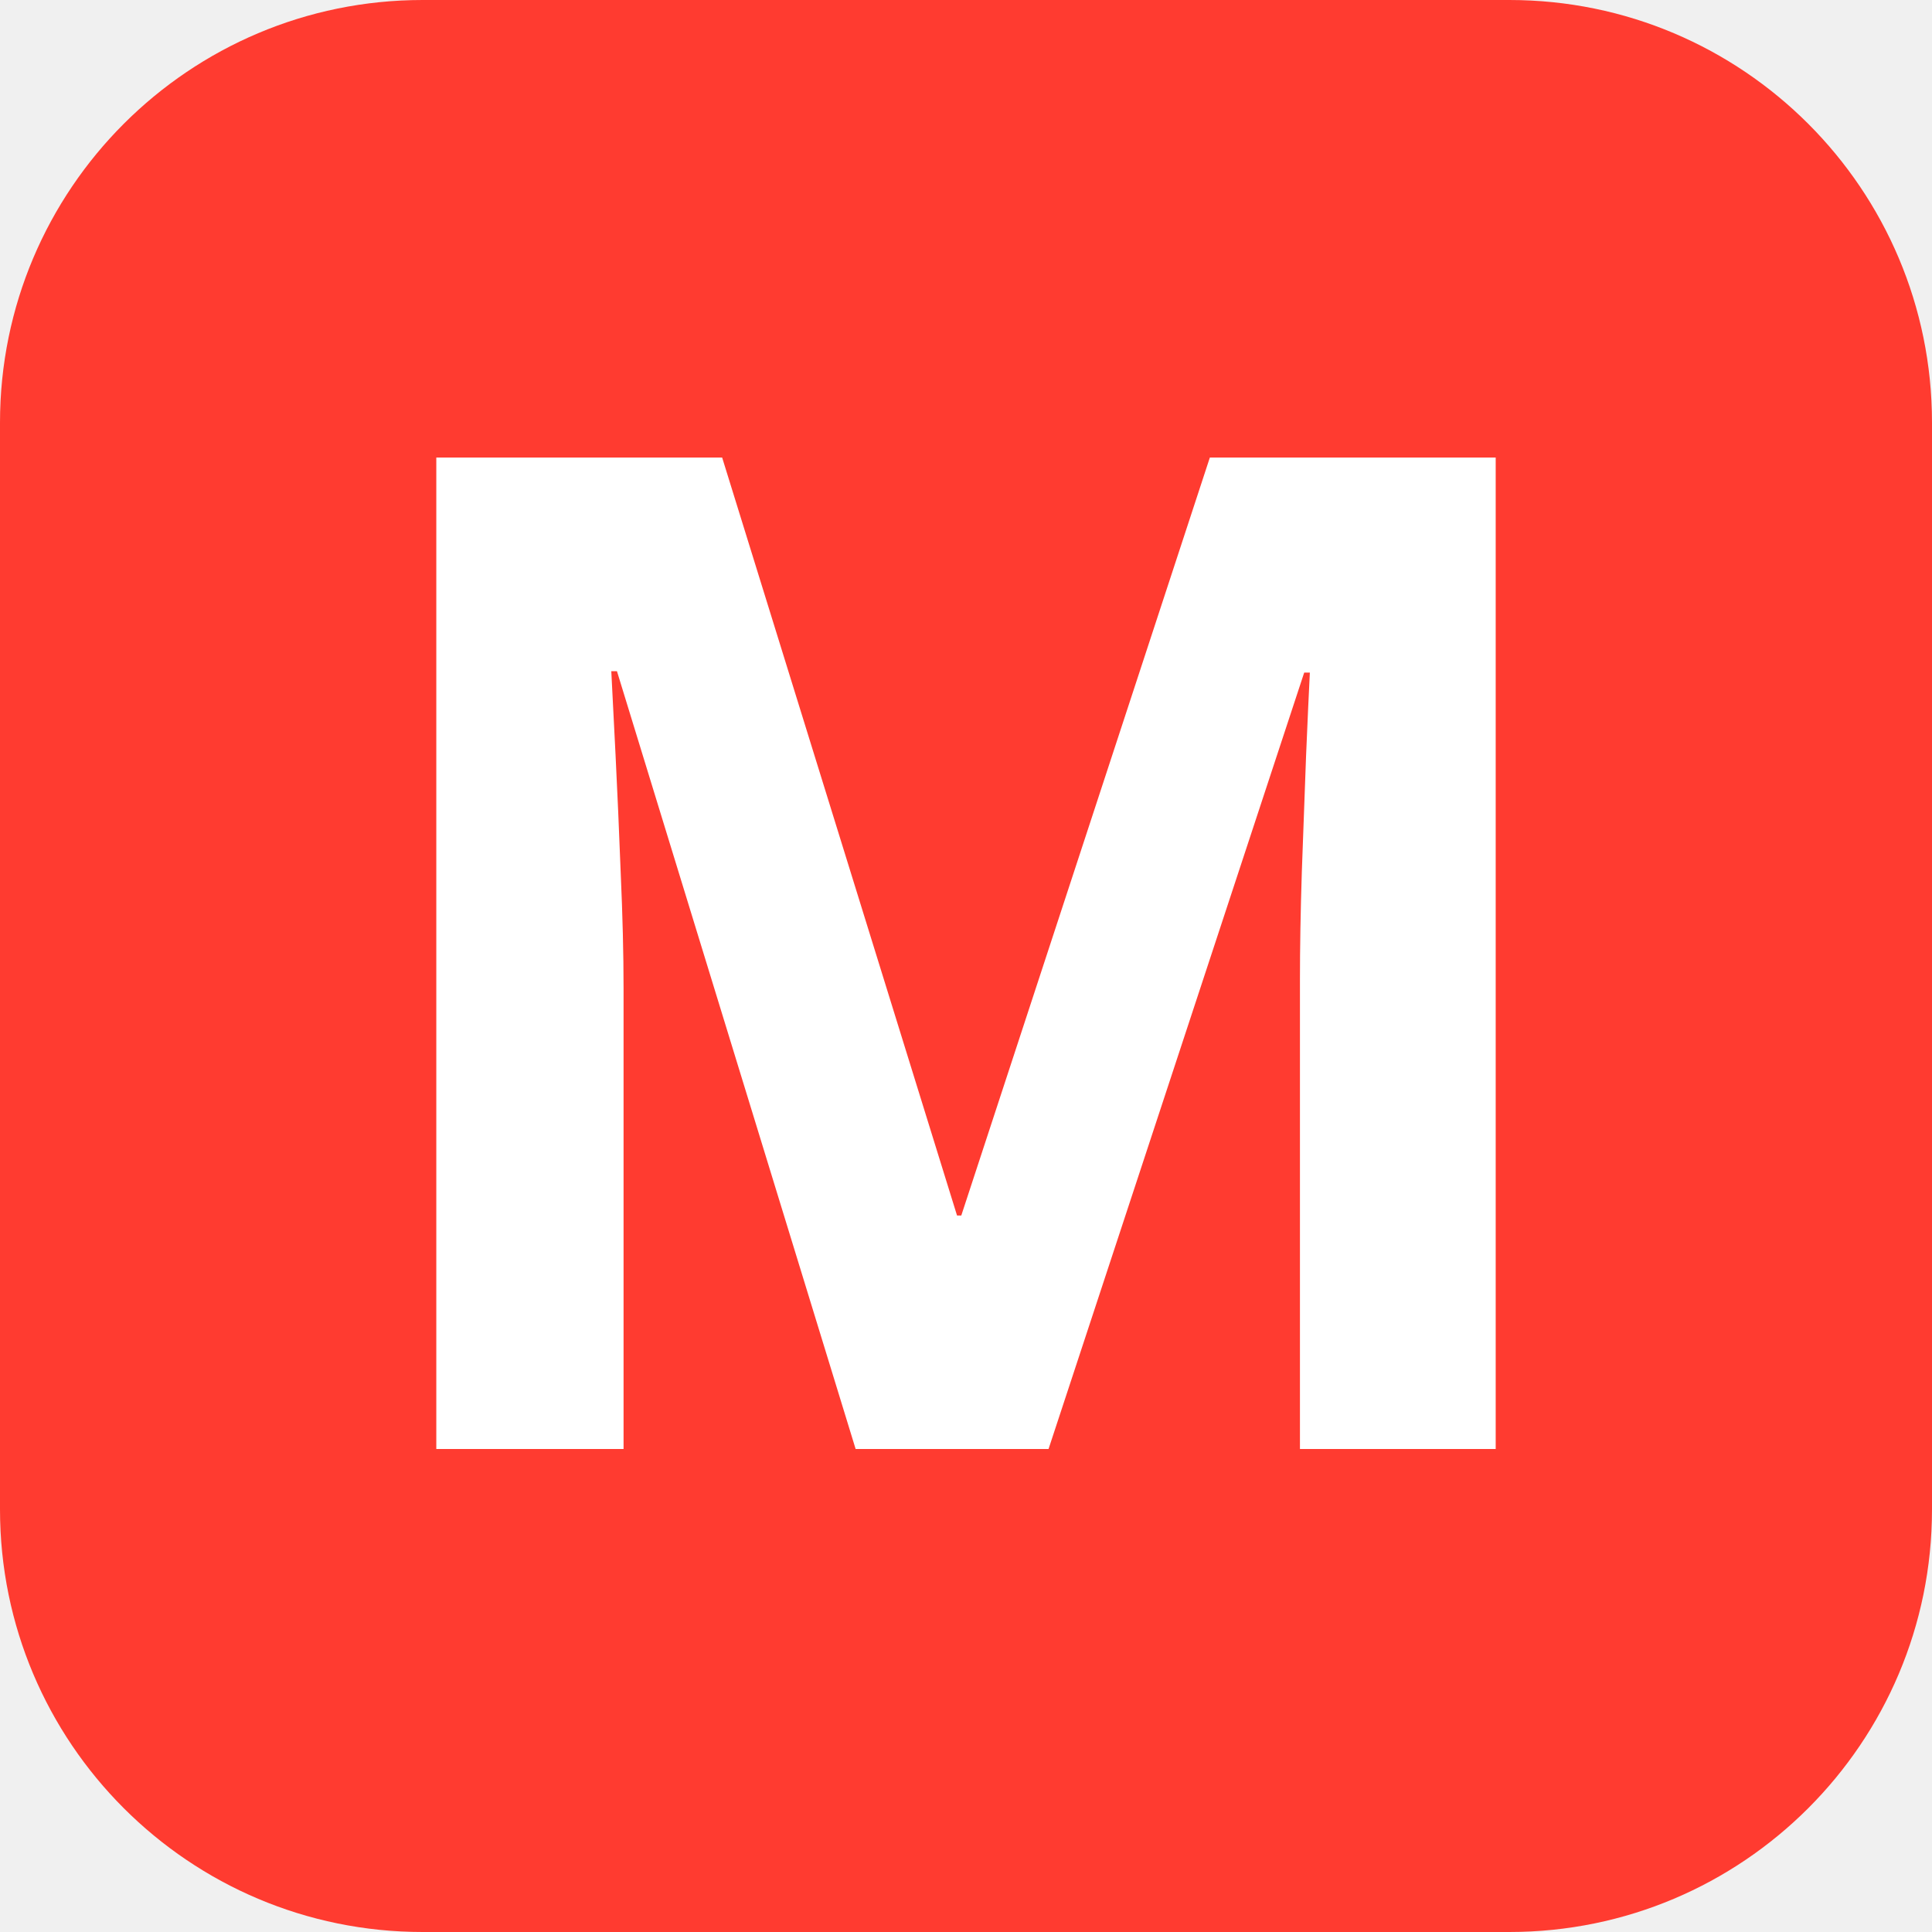
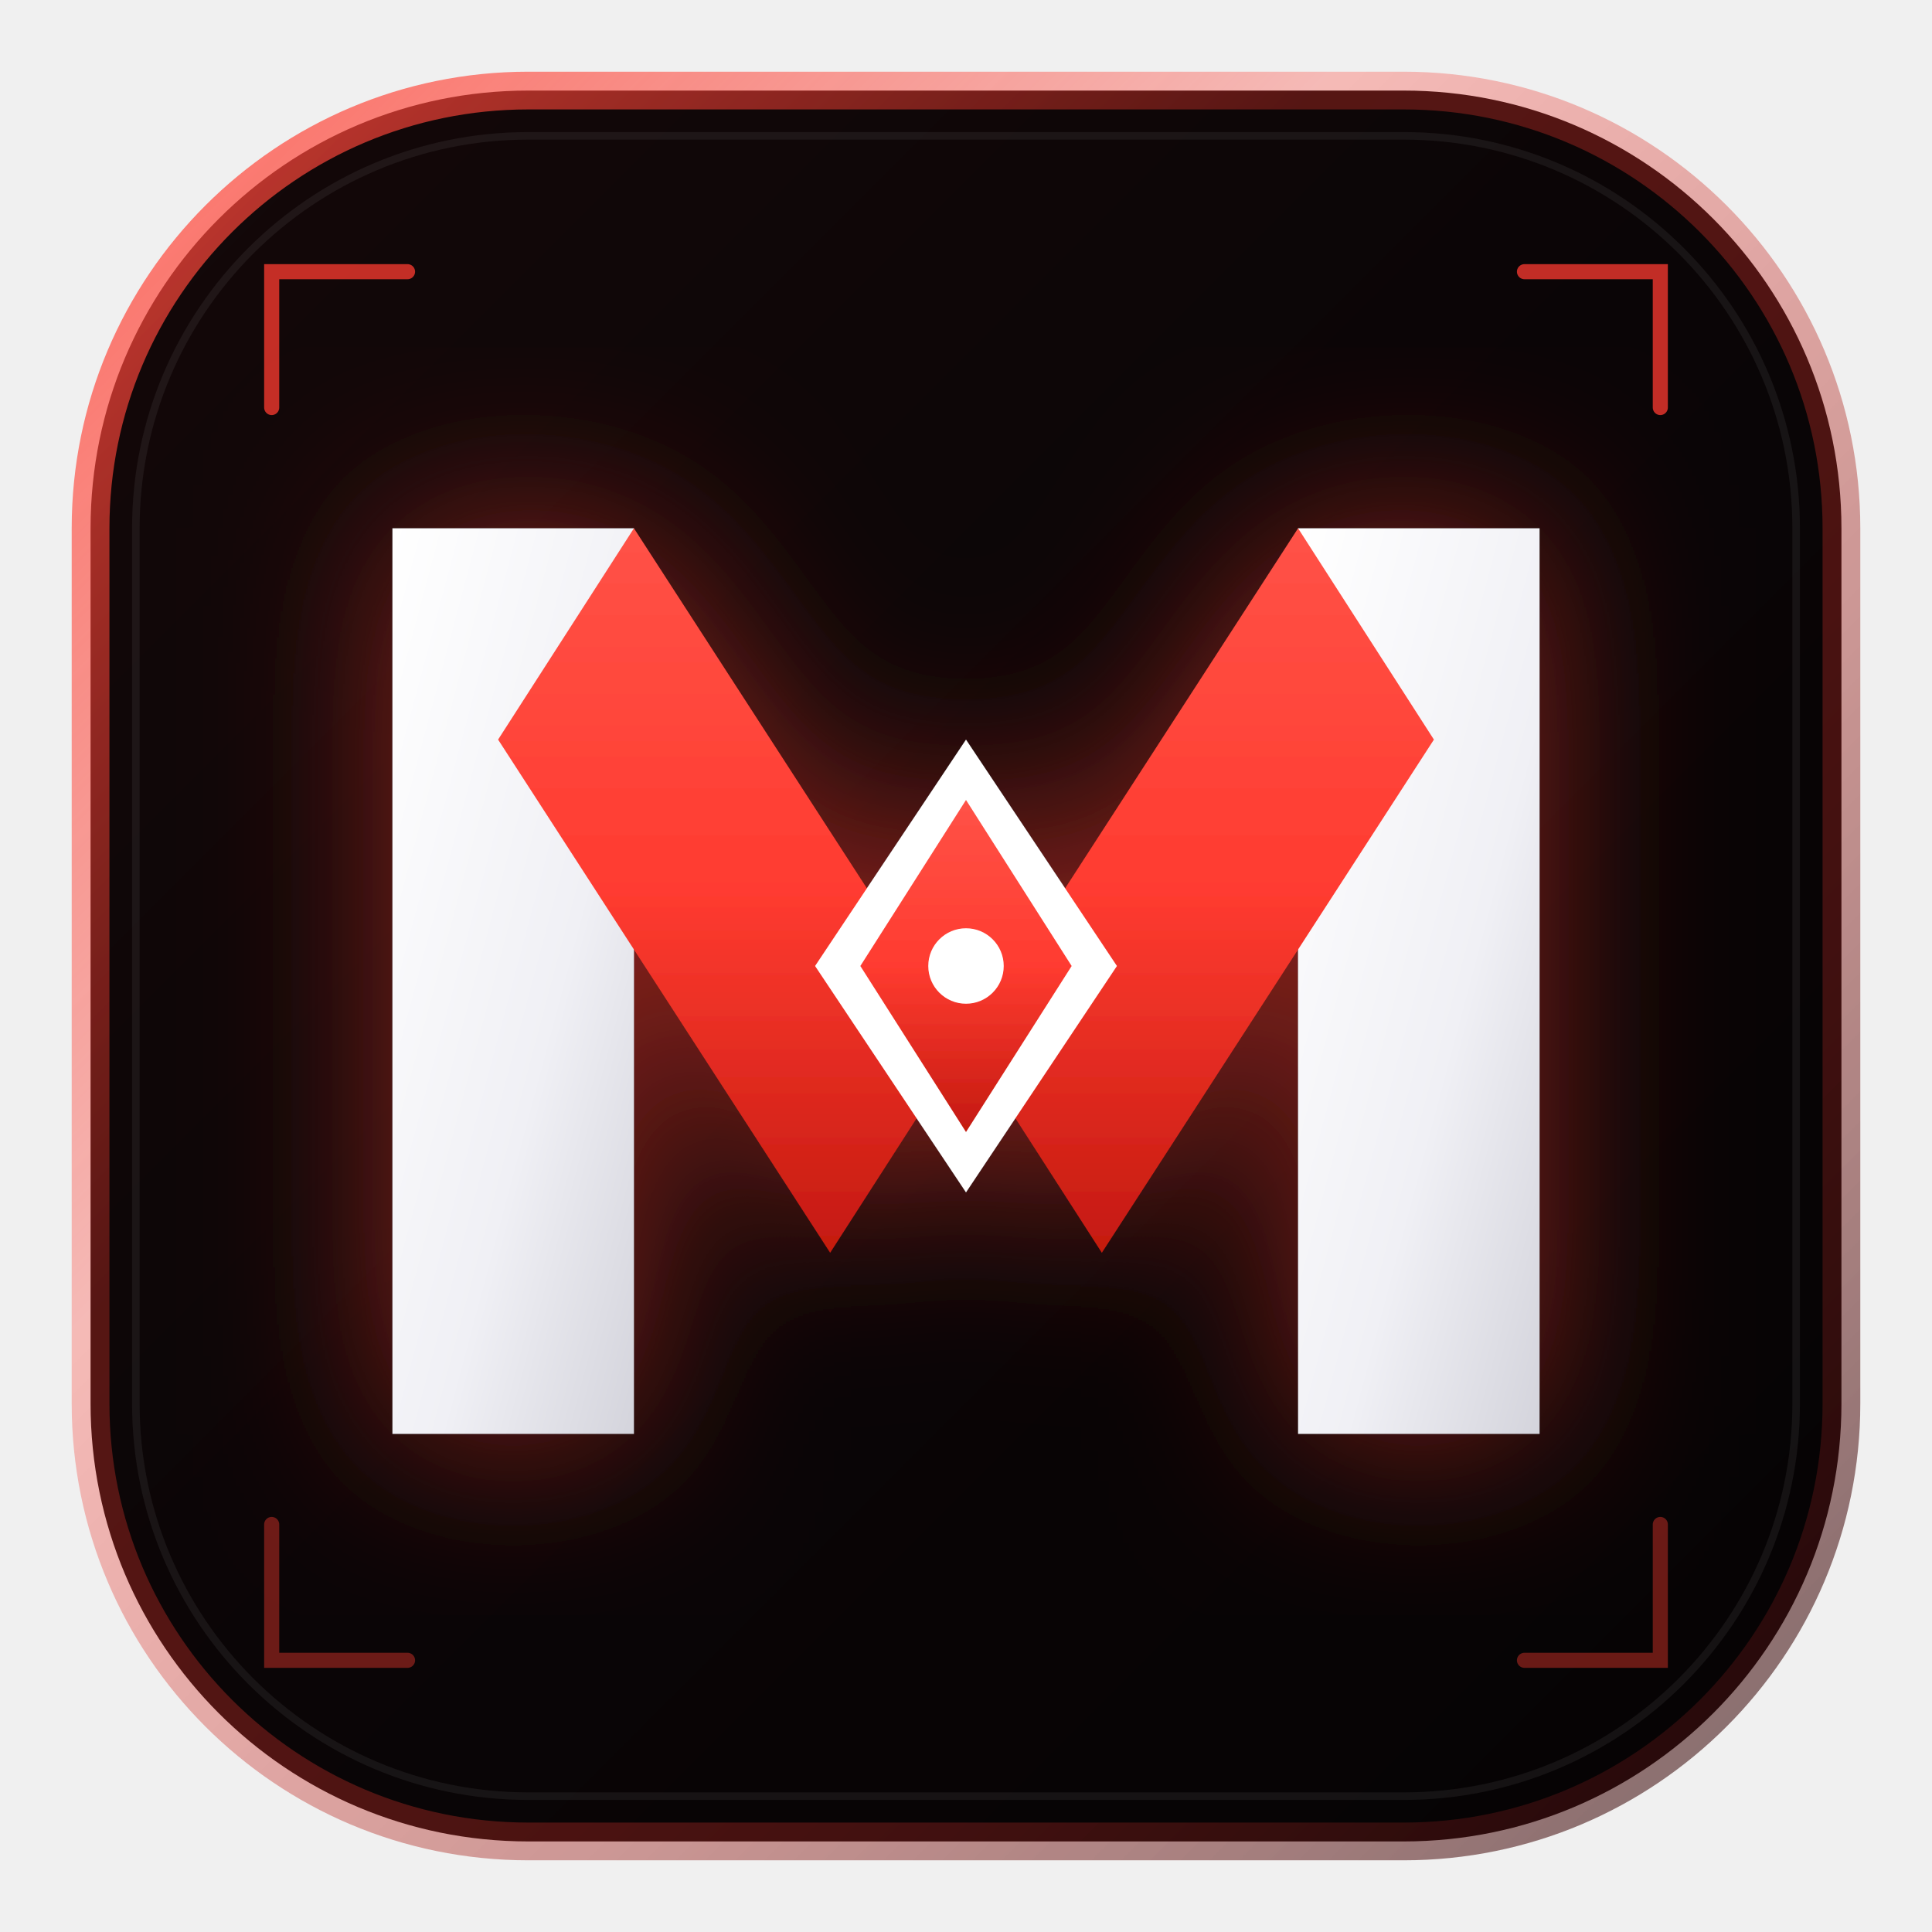
- <svg xmlns="http://www.w3.org/2000/svg" viewBox="0 0 64 64">
-   <rect width="64" height="64" rx="14" fill="#ff3b30" />
-   <text x="32" y="48" text-anchor="middle" font-family="Anton,Impact,'Arial Narrow',sans-serif" font-weight="700" font-size="46" fill="#fff">M</text>
+ <svg xmlns="http://www.w3.org/2000/svg" viewBox="0 0 512 512" width="512" height="512">
+   <defs>
+     <linearGradient id="bgGrad" x1="0%" y1="0%" x2="100%" y2="100%">
+       <stop offset="0%" stop-color="#140809" />
+       <stop offset="50%" stop-color="#0a0506" />
+       <stop offset="100%" stop-color="#050304" />
+     </linearGradient>
+     <linearGradient id="rimGrad" x1="0%" y1="0%" x2="100%" y2="100%">
+       <stop offset="0%" stop-color="#ff4b3e" stop-opacity="0.8" />
+       <stop offset="35%" stop-color="#ff3b30" stop-opacity="0.3" />
+       <stop offset="100%" stop-color="#2a0a0c" stop-opacity="0.6" />
+     </linearGradient>
+     <linearGradient id="mCrimson" x1="0%" y1="0%" x2="0%" y2="100%">
+       <stop offset="0%" stop-color="#ff5247" />
+       <stop offset="50%" stop-color="#ff3b30" />
+       <stop offset="100%" stop-color="#c41a10" />
+     </linearGradient>
+     <linearGradient id="mWhite" x1="0%" y1="0%" x2="100%" y2="100%">
+       <stop offset="0%" stop-color="#ffffff" />
+       <stop offset="60%" stop-color="#f0f0f5" />
+       <stop offset="100%" stop-color="#d4d4dc" />
+     </linearGradient>
+     <radialGradient id="coreGlow" cx="50%" cy="50%" r="50%">
+       <stop offset="0%" stop-color="#ff3b30" stop-opacity="0.45" />
+       <stop offset="60%" stop-color="#ff3b30" stop-opacity="0.12" />
+       <stop offset="100%" stop-color="#ff3b30" stop-opacity="0" />
+     </radialGradient>
+     <filter id="mShadow" x="-20%" y="-20%" width="140%" height="140%">
+       <feDropShadow dx="0" dy="12" stdDeviation="16" flood-color="#000000" flood-opacity="0.85" />
+       <feDropShadow dx="0" dy="0" stdDeviation="24" flood-color="#ff3b30" flood-opacity="0.5" />
+     </filter>
+   </defs>
+   <circle cx="256" cy="256" r="230" fill="url(#coreGlow)" />
+   <rect x="24" y="24" width="464" height="464" rx="116" fill="url(#bgGrad)" stroke="url(#rimGrad)" stroke-width="10" />
+   <rect x="36" y="36" width="440" height="440" rx="104" fill="none" stroke="rgba(255,255,255,0.06)" stroke-width="2" />
+   <g filter="url(#mShadow)">
+     <path d="M 104 380 L 104 140 L 168 140 L 168 380 Z" fill="url(#mWhite)" />
+     <path d="M 344 380 L 344 140 L 408 140 L 408 380 Z" fill="url(#mWhite)" />
+     <path d="M 168 140 L 256 276 L 220 332 L 132 196 Z" fill="url(#mCrimson)" />
+     <path d="M 344 140 L 256 276 L 292 332 L 380 196 Z" fill="url(#mCrimson)" />
+     <polygon points="256,196 296,256 256,316 216,256" fill="#ffffff" />
+     <polygon points="256,212 284,256 256,300 228,256" fill="url(#mCrimson)" />
+     <circle cx="256" cy="256" r="10" fill="#ffffff" />
+   </g>
+   <path d="M 72 108 L 72 72 L 108 72" fill="none" stroke="#ff3b30" stroke-width="4" stroke-linecap="round" opacity="0.75" />
+   <path d="M 440 108 L 440 72 L 404 72" fill="none" stroke="#ff3b30" stroke-width="4" stroke-linecap="round" opacity="0.75" />
+   <path d="M 72 404 L 72 440 L 108 440" fill="none" stroke="#ff3b30" stroke-width="4" stroke-linecap="round" opacity="0.4" />
+   <path d="M 440 404 L 440 440 L 404 440" fill="none" stroke="#ff3b30" stroke-width="4" stroke-linecap="round" opacity="0.4" />
</svg>
